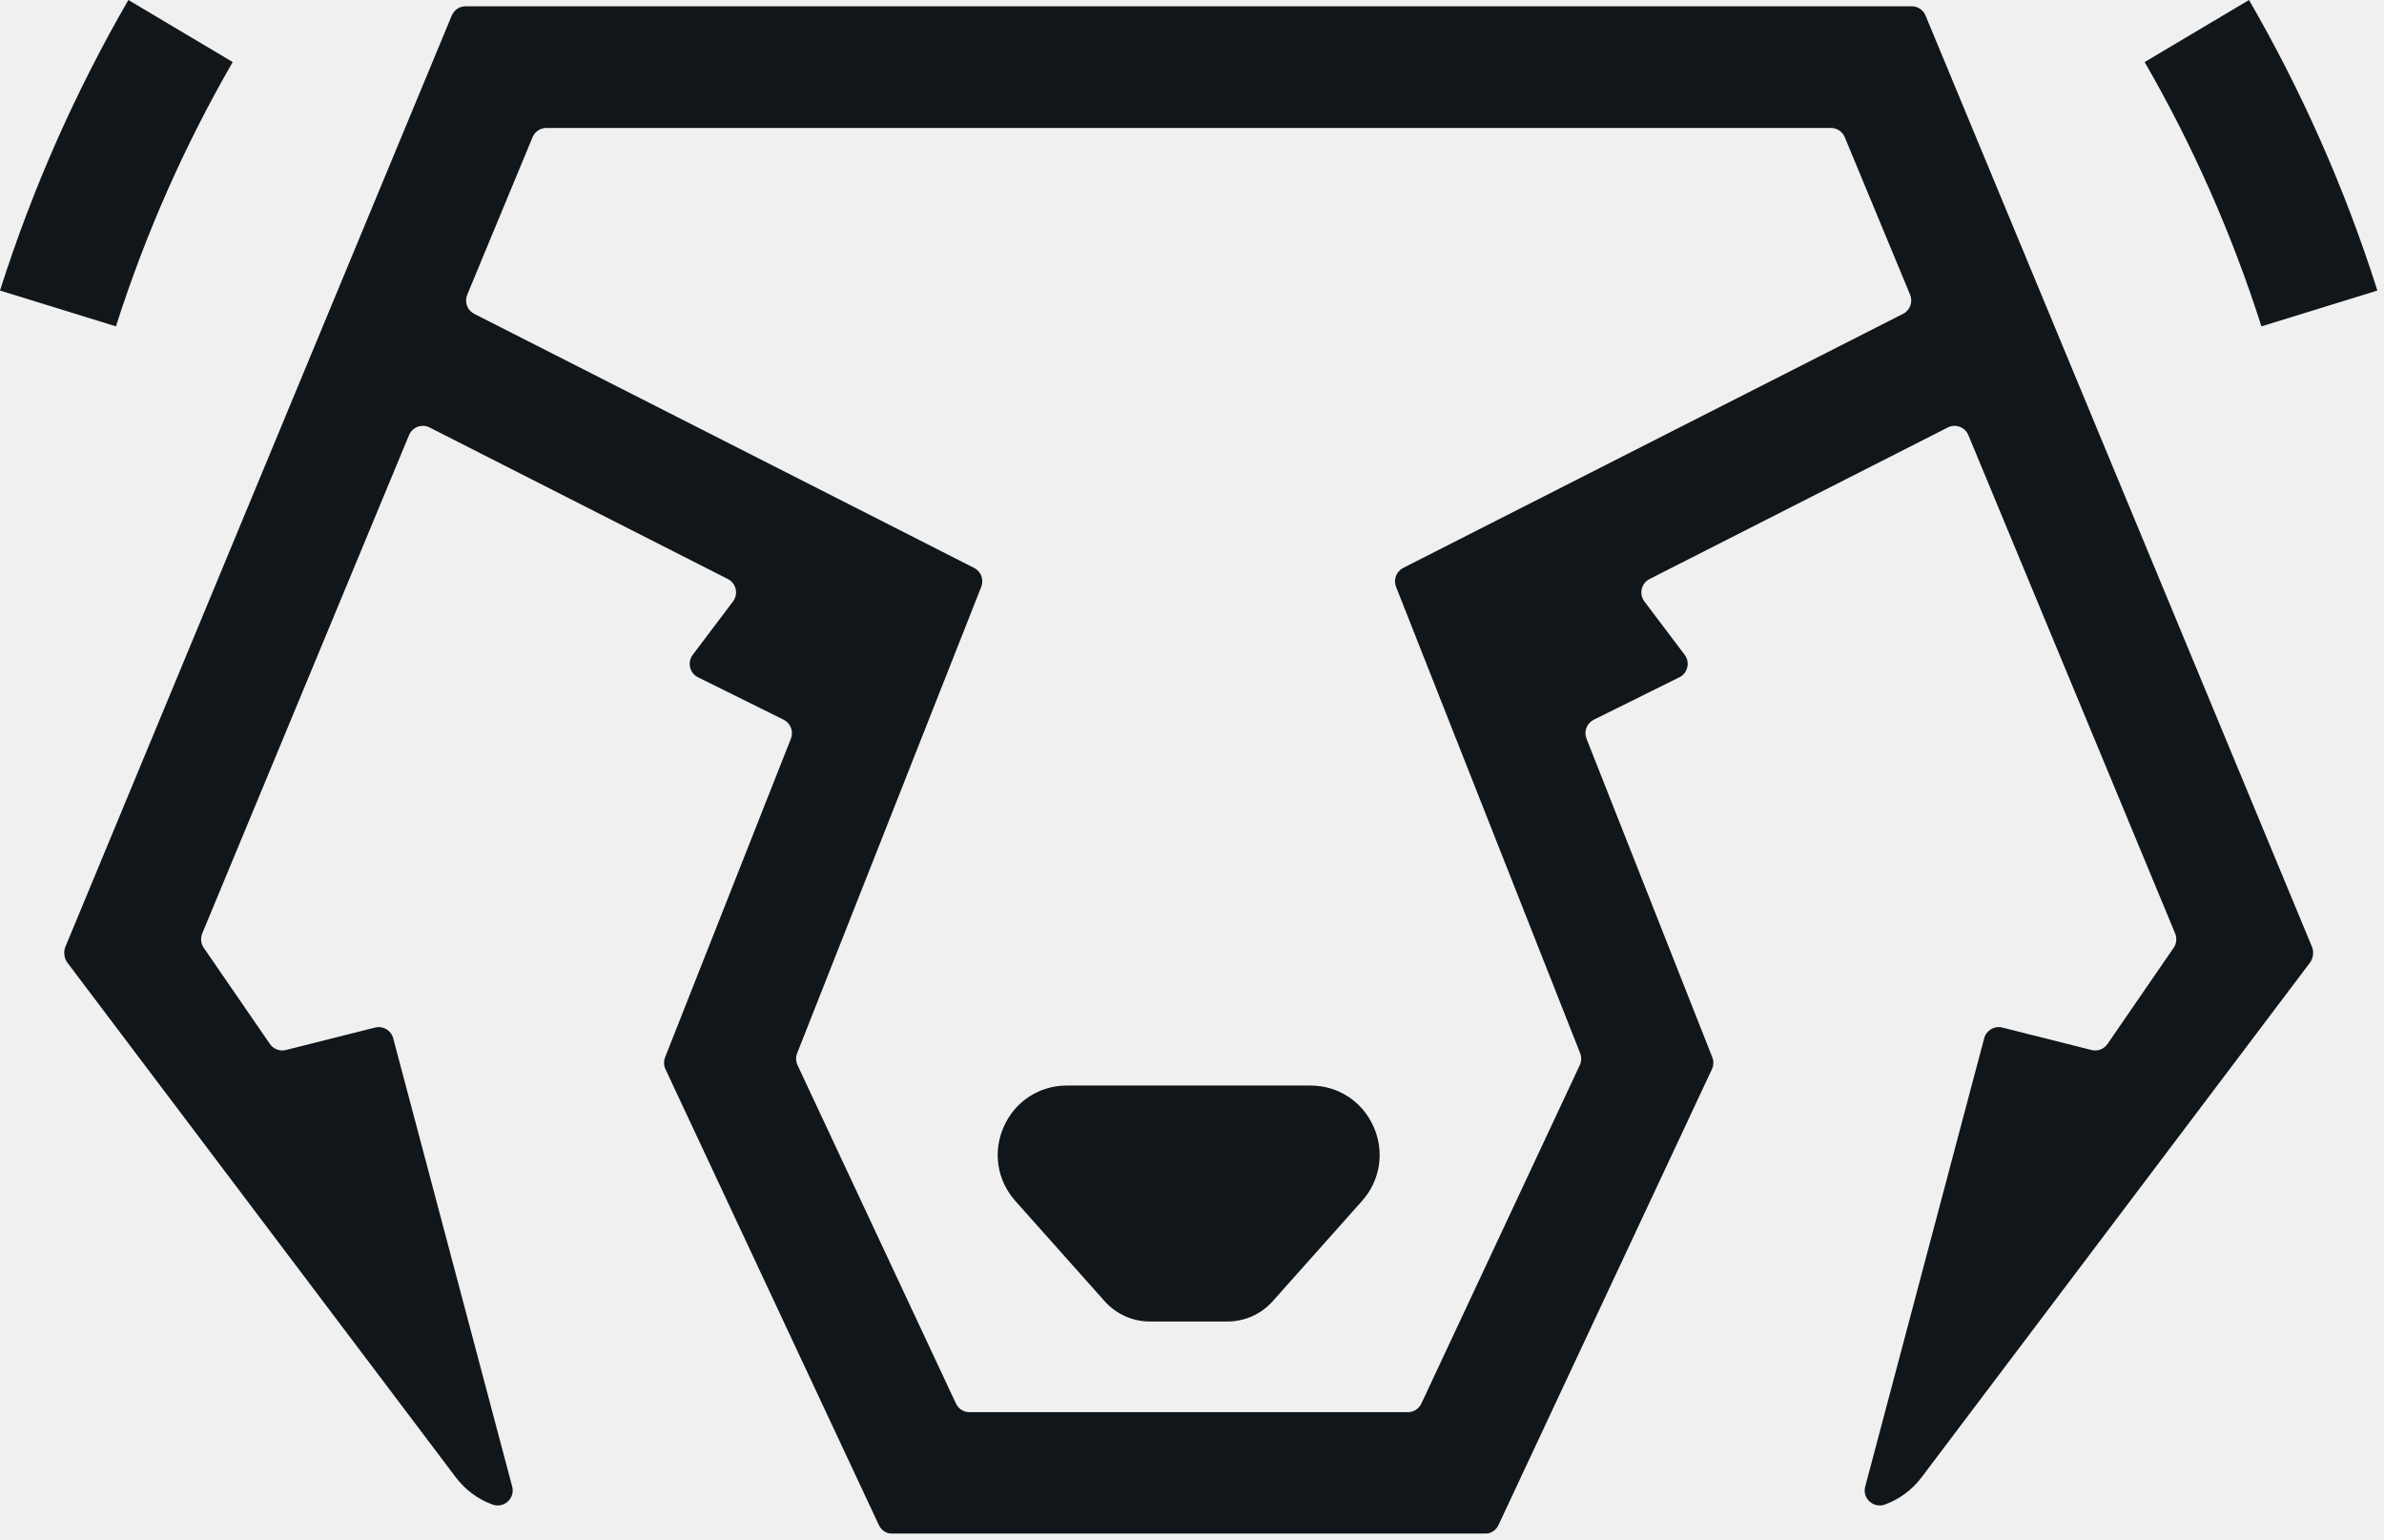
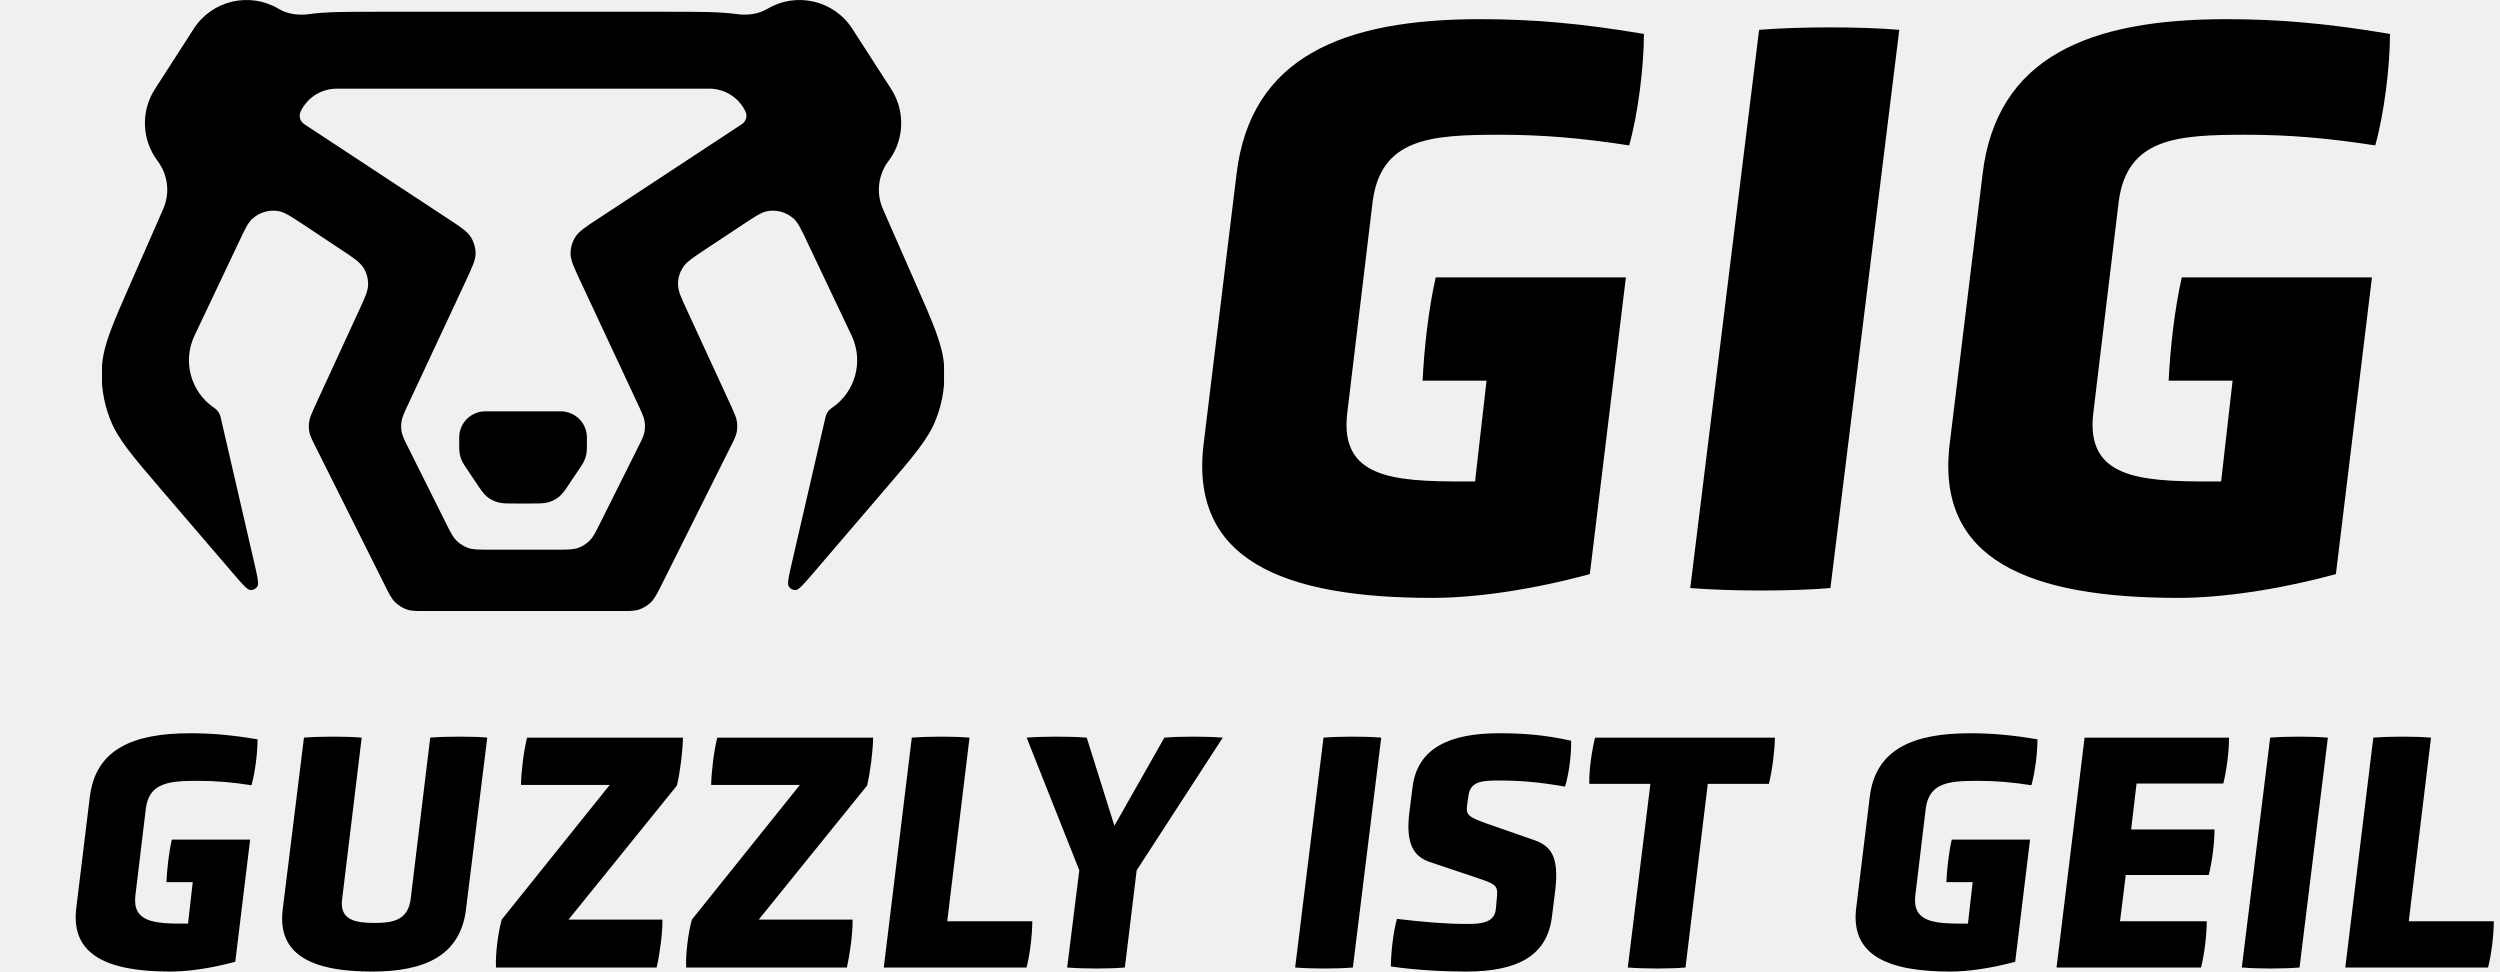
- <svg xmlns="http://www.w3.org/2000/svg" width="322" height="208" viewBox="0 0 322 208" fill="none">
-   <mask id="mask0_1521_2231" style="mask-type:luminance" maskUnits="userSpaceOnUse" x="0" y="0" width="322" height="208">
-     <path d="M321.102 0H0V207.173H321.102V0Z" fill="white" />
-   </mask>
-   <g mask="url(#mask0_1521_2231)">
-     <path d="M22.693 25.564C25.295 19.696 28.233 13.924 31.432 8.382L17.339 0C13.808 6.102 10.577 12.448 7.722 18.889C4.791 25.494 2.198 32.331 0 39.244L15.659 44.083C17.665 37.797 20.027 31.575 22.693 25.564Z" fill="#101619" />
-     <path d="M176.994 146.627H144.109C140.375 146.627 137.113 148.749 135.587 152.162C134.062 155.576 134.659 159.433 137.144 162.223L149.203 175.76C150.751 177.498 152.974 178.496 155.299 178.496H165.804C168.128 178.496 170.352 177.498 171.899 175.76L183.958 162.223C186.444 159.433 187.04 155.579 185.515 152.162C183.989 148.749 180.724 146.627 176.994 146.627Z" fill="#101619" />
-     <path d="M305.446 44.083L321.105 39.244C318.907 32.328 316.314 25.488 313.383 18.889C310.528 12.448 307.297 6.102 303.766 0L289.673 8.382C292.872 13.927 295.81 19.696 298.412 25.564C301.078 31.578 303.44 37.8 305.446 44.083Z" fill="#101619" />
-     <path d="M260.077 2.097C259.765 1.34 259.029 0.85 258.211 0.85H62.885C62.07 0.85 61.334 1.34 61.018 2.097L8.845 127.857C8.545 128.578 8.652 129.424 9.117 130.048L61.542 199.517C62.841 201.243 64.562 202.51 66.51 203.219C68.055 203.783 69.603 202.389 69.179 200.797L53.109 140.238C52.825 139.168 51.736 138.525 50.665 138.794L38.609 141.828C37.792 142.034 36.933 141.707 36.456 141.014L27.517 128.018C27.129 127.451 27.053 126.726 27.315 126.089L55.248 58.77C55.7 57.681 56.979 57.209 58.027 57.741L98.306 78.21C99.43 78.78 99.765 80.234 99.004 81.241L93.565 88.448C92.801 89.461 93.145 90.924 94.282 91.485L105.842 97.213C106.783 97.682 107.213 98.793 106.824 99.775L89.832 142.813C89.627 143.332 89.646 143.914 89.882 144.418L118.712 206.006C119.044 206.718 119.757 207.171 120.541 207.171H200.558C201.341 207.171 202.055 206.718 202.387 206.006L231.226 144.418C231.463 143.911 231.482 143.332 231.276 142.813L214.284 99.775C213.896 98.793 214.325 97.682 215.266 97.213L226.826 91.485C227.963 90.921 228.307 89.461 227.543 88.448L222.104 81.241C221.343 80.234 221.678 78.783 222.802 78.21L263.081 57.741C264.129 57.209 265.409 57.681 265.86 58.77L293.793 126.089C294.055 126.726 293.979 127.451 293.591 128.018L284.653 141.014C284.172 141.711 283.313 142.034 282.499 141.828L270.443 138.794C269.373 138.525 268.283 139.168 267.999 140.238L251.929 200.797C251.506 202.389 253.053 203.783 254.598 203.219C256.547 202.51 258.268 201.24 259.566 199.514L311.982 130.057C312.453 129.424 312.56 128.582 312.26 127.86L260.077 2.097ZM257.039 42.392L189.526 76.709C188.594 77.181 188.177 78.289 188.559 79.261L213.428 142.262C213.634 142.781 213.615 143.363 213.378 143.867L191.98 189.58C191.648 190.293 190.934 190.746 190.151 190.746H130.944C130.161 190.746 129.447 190.293 129.116 189.58L107.718 143.867C107.481 143.36 107.462 142.781 107.667 142.262L132.536 79.261C132.922 78.289 132.501 77.181 131.57 76.709L64.056 42.392C63.112 41.914 62.699 40.787 63.106 39.809L71.933 18.529C72.246 17.772 72.982 17.281 73.8 17.281H247.299C248.114 17.281 248.85 17.772 249.165 18.529L257.993 39.809C258.4 40.787 257.984 41.914 257.042 42.392H257.039Z" fill="#101619" />
+ <svg xmlns="http://www.w3.org/2000/svg" width="2385" height="927" viewBox="0 0 2385 927" fill="none">
+   <g clip-path="url(#clip0_1325_2)">
+     <mask id="mask0_1325_2" style="mask-type:luminance" maskUnits="userSpaceOnUse" x="97" y="0" width="804" height="583">
+       <path d="M97 -4.43404e-06H901V583H97V-4.43404e-06Z" fill="white" />
+     </mask>
+     <g mask="url(#mask0_1325_2)">
+       <path d="M552.612 399.707C547.939 395.026 541.548 392.405 534.93 392.405H463.067C456.448 392.405 450.065 395.026 445.384 399.707C440.703 404.379 438.082 410.769 438.082 417.387V423.997C438.082 427.424 438.082 429.247 438.31 430.843C438.652 434.376 439.678 437.689 441.281 440.88C442.079 442.362 442.991 443.843 444.928 446.7L453.485 459.472C458.5 467.116 461.129 470.877 464.435 473.734C467.398 476.127 470.825 477.95 474.587 479.09C478.69 480.344 483.371 480.344 492.497 480.344H505.499C514.625 480.344 519.306 480.344 523.41 479.09C527.171 477.95 530.598 476.127 533.562 473.734C536.867 470.877 539.489 467.116 544.512 459.472L553.068 446.7C555.006 443.843 555.918 442.362 556.723 440.88C558.319 437.689 559.345 434.376 559.687 430.843C559.915 429.247 559.915 427.424 559.915 423.997V417.387C559.915 410.769 557.286 404.379 552.612 399.707ZM552.612 399.707C547.939 395.026 541.548 392.405 534.93 392.405H463.067C456.448 392.405 450.065 395.026 445.384 399.707C440.703 404.379 438.082 410.769 438.082 417.387V423.997C438.082 427.424 438.082 429.247 438.31 430.843C438.652 434.376 439.678 437.689 441.281 440.88C442.079 442.362 442.991 443.843 444.928 446.7L453.485 459.472C458.5 467.116 461.129 470.877 464.435 473.734C467.398 476.127 470.825 477.95 474.587 479.09C478.69 480.344 483.371 480.344 492.497 480.344H505.499C514.625 480.344 519.306 480.344 523.41 479.09C527.171 477.95 530.598 476.127 533.562 473.734C536.867 470.877 539.489 467.116 544.512 459.472L553.068 446.7C555.006 443.843 555.918 442.362 556.723 440.88C558.319 437.689 559.345 434.376 559.687 430.843C559.915 429.247 559.915 427.424 559.915 423.997V417.387C559.915 410.769 557.286 404.379 552.612 399.707ZM463.067 392.405C456.448 392.405 450.065 395.026 445.384 399.707C440.703 404.379 438.082 410.769 438.082 417.387V423.997C438.082 427.424 438.082 429.247 438.31 430.843C438.652 434.376 439.678 437.689 441.281 440.88C442.079 442.362 442.991 443.843 444.928 446.7L453.485 459.472C458.5 467.116 461.129 470.877 464.435 473.734C467.398 476.127 470.825 477.95 474.587 479.09C478.69 480.344 483.371 480.344 492.497 480.344H505.499C514.625 480.344 519.306 480.344 523.41 479.09C527.171 477.95 530.598 476.127 533.562 473.734C536.867 470.877 539.489 467.116 544.512 459.472L553.068 446.7C555.006 443.843 555.918 442.362 556.723 440.88C558.319 437.689 559.345 434.376 559.687 430.843C559.915 429.247 559.915 427.424 559.915 423.997V417.387C559.915 410.769 557.286 404.379 552.612 399.707C547.939 395.026 541.548 392.405 534.93 392.405H463.067ZM707.751 118.437L570.295 208.883C558.205 216.755 552.27 220.744 548.851 226.108C545.88 230.902 544.284 236.373 544.284 241.965C544.398 248.347 547.483 254.851 553.524 267.851L608.966 386.471C612.499 394 614.209 397.883 614.893 401.758C615.463 405.299 615.463 408.832 614.779 412.251C613.981 416.133 612.157 419.894 608.396 427.31L572.916 498.366C568.236 507.833 565.842 512.506 562.308 515.933C559.231 519.01 555.462 521.289 551.358 522.771C546.678 524.374 541.434 524.374 530.94 524.374H467.056C456.562 524.374 451.312 524.374 446.638 522.771C442.535 521.289 438.766 519.01 435.688 515.933C432.155 512.506 429.753 507.833 425.08 498.366L389.601 427.31C385.84 419.894 384.016 416.133 383.218 412.251C382.534 408.832 382.534 405.185 383.096 401.758C383.788 397.883 385.498 394 389.031 386.471L444.473 267.851C450.521 254.851 453.599 248.347 453.713 241.965C453.713 236.373 452.117 230.902 449.146 226.108C445.726 220.744 439.799 216.755 427.702 208.883L290.246 118.437C286.256 115.816 284.774 110.68 286.826 106.349C293.209 92.999 306.56 84.566 321.386 84.566H676.611C691.436 84.566 704.787 92.999 711.171 106.349C713.23 110.68 711.74 115.816 707.751 118.437ZM900.649 348.382C899.045 328.422 890.383 308.911 873.156 269.675L842.358 199.53C835.625 184.365 837.677 166.684 847.715 153.456C850.906 149.232 853.536 144.559 855.473 139.765C862.548 121.97 860.838 101.555 850.23 85.021L813.155 27.535C795.701 0.274 759.765 -8.054 732.045 8.487C731.475 8.829 731.019 9.057 730.449 9.285C722.007 13.844 712.082 14.763 702.5 13.388C686.877 11.222 667.029 11.222 637.028 11.222H360.968C330.968 11.222 311.12 11.222 295.496 13.388C285.344 14.877 274.729 13.73 265.944 8.487C238.231 -8.054 202.296 0.274 184.841 27.421L147.774 85.021C134.195 106.121 135.221 133.382 150.282 153.456C160.32 166.684 162.372 184.365 155.639 199.53L124.841 269.675C107.614 308.911 98.951 328.422 97.356 348.382C95.98 365.941 98.602 383.622 105.106 400.048C112.295 418.641 126.208 434.832 154.043 467.344L222.144 546.727C231.271 557.334 235.838 562.691 238.915 562.919C241.537 563.04 244.044 561.786 245.534 559.499C247.13 556.878 245.648 550.146 242.449 536.462L210.397 397.655C209.599 394.342 207.547 391.265 204.69 389.328C181.992 374.269 173.892 344.842 185.533 320.209L227.737 231.244C233.55 218.92 236.408 212.766 240.511 208.883C247.585 202.387 257.282 199.644 266.636 201.589C272.107 202.843 277.814 206.604 289.22 214.134L325.497 238.196C337.359 246.068 343.4 250.057 346.713 255.421C349.676 260.101 351.272 265.572 351.166 271.164C351.166 277.546 348.195 284.05 342.154 296.936L300.854 386.585C297.434 394.114 295.724 397.883 295.04 401.758C294.463 405.299 294.463 408.832 295.154 412.251C295.952 416.133 297.776 419.78 301.538 427.196L366.447 556.992C371.128 566.459 373.522 571.14 377.055 574.559C380.14 577.636 383.902 579.923 388.005 581.404C392.572 583 397.929 583 408.423 583H589.573C600.067 583 605.432 583 609.991 581.404C614.095 579.923 617.864 577.636 620.941 574.559C624.475 571.14 626.876 566.459 631.549 557.106L696.459 427.196C700.221 419.78 702.044 416.133 702.842 412.251C703.412 408.832 703.526 405.299 702.956 401.758C702.272 397.883 700.563 394.114 697.143 386.585L655.851 296.936C649.802 284.05 646.838 277.546 646.838 271.164C646.724 265.572 648.32 260.215 651.284 255.421C654.589 250.057 660.638 246.068 672.5 238.196L708.777 214.134C720.183 206.604 725.89 202.843 731.361 201.589C740.715 199.644 750.411 202.387 757.486 208.883C761.475 212.766 764.446 218.92 770.259 231.244L812.471 320.209C824.105 344.842 816.005 374.269 793.299 389.328C790.45 391.265 788.398 394.342 787.6 397.655L755.548 536.462C752.349 550.146 750.867 556.878 752.47 559.499C753.945 561.786 756.46 563.04 759.081 562.919C762.159 562.691 766.726 557.334 775.852 546.727L843.839 467.344C871.788 434.832 885.702 418.641 892.89 400.048C899.387 383.622 902.017 365.941 900.649 348.382ZM552.612 399.707C547.939 395.026 541.548 392.405 534.93 392.405H463.067C456.448 392.405 450.065 395.026 445.384 399.707C440.703 404.379 438.082 410.769 438.082 417.387V423.997C438.082 427.424 438.082 429.247 438.31 430.843C438.652 434.376 439.678 437.689 441.281 440.88C442.079 442.362 442.991 443.843 444.928 446.7L453.485 459.472C458.5 467.116 461.129 470.877 464.435 473.734C467.398 476.127 470.825 477.95 474.587 479.09C478.69 480.344 483.371 480.344 492.497 480.344H505.499C514.625 480.344 519.306 480.344 523.41 479.09C527.171 477.95 530.598 476.127 533.562 473.734C536.867 470.877 539.489 467.116 544.512 459.472L553.068 446.7C555.006 443.843 555.918 442.362 556.723 440.88C558.319 437.689 559.345 434.376 559.687 430.843C559.915 429.247 559.915 427.424 559.915 423.997V417.387C559.915 410.769 557.286 404.379 552.612 399.707ZM552.612 399.707C547.939 395.026 541.548 392.405 534.93 392.405H463.067C456.448 392.405 450.065 395.026 445.384 399.707C440.703 404.379 438.082 410.769 438.082 417.387V423.997C438.082 427.424 438.082 429.247 438.31 430.843C438.652 434.376 439.678 437.689 441.281 440.88C442.079 442.362 442.991 443.843 444.928 446.7L453.485 459.472C458.5 467.116 461.129 470.877 464.435 473.734C467.398 476.127 470.825 477.95 474.587 479.09C478.69 480.344 483.371 480.344 492.497 480.344H505.499C514.625 480.344 519.306 480.344 523.41 479.09C527.171 477.95 530.598 476.127 533.562 473.734C536.867 470.877 539.489 467.116 544.512 459.472L553.068 446.7C555.006 443.843 555.918 442.362 556.723 440.88C558.319 437.689 559.345 434.376 559.687 430.843C559.915 429.247 559.915 427.424 559.915 423.997V417.387C559.915 410.769 557.286 404.379 552.612 399.707ZM552.612 399.707C547.939 395.026 541.548 392.405 534.93 392.405H463.067C456.448 392.405 450.065 395.026 445.384 399.707C440.703 404.379 438.082 410.769 438.082 417.387V423.997C438.082 427.424 438.082 429.247 438.31 430.843C438.652 434.376 439.678 437.689 441.281 440.88C442.079 442.362 442.991 443.843 444.928 446.7L453.485 459.472C458.5 467.116 461.129 470.877 464.435 473.734C467.398 476.127 470.825 477.95 474.587 479.09C478.69 480.344 483.371 480.344 492.497 480.344H505.499C514.625 480.344 519.306 480.344 523.41 479.09C527.171 477.95 530.598 476.127 533.562 473.734C536.867 470.877 539.489 467.116 544.512 459.472L553.068 446.7C555.006 443.843 555.918 442.362 556.723 440.88C558.319 437.689 559.345 434.376 559.687 430.843C559.915 429.247 559.915 427.424 559.915 423.997V417.387C559.915 410.769 557.286 404.379 552.612 399.707ZM552.612 399.707C547.939 395.026 541.548 392.405 534.93 392.405H463.067C456.448 392.405 450.065 395.026 445.384 399.707C440.703 404.379 438.082 410.769 438.082 417.387V423.997C438.082 427.424 438.082 429.247 438.31 430.843C438.652 434.376 439.678 437.689 441.281 440.88C442.079 442.362 442.991 443.843 444.928 446.7L453.485 459.472C458.5 467.116 461.129 470.877 464.435 473.734C467.398 476.127 470.825 477.95 474.587 479.09C478.69 480.344 483.371 480.344 492.497 480.344H505.499C514.625 480.344 519.306 480.344 523.41 479.09C527.171 477.95 530.598 476.127 533.562 473.734C536.867 470.877 539.489 467.116 544.512 459.472L553.068 446.7C555.006 443.843 555.918 442.362 556.723 440.88C558.319 437.689 559.345 434.376 559.687 430.843C559.915 429.247 559.915 427.424 559.915 423.997V417.387C559.915 410.769 557.286 404.379 552.612 399.707Z" fill="black" />
+     </g>
  </g>
+   <path d="M179.376 881.14L183.884 841.534H158.768C159.412 828.654 161.022 813.842 163.92 800.962H238.624L224.456 917.526C200.628 923.966 178.732 926.864 162.632 926.864C104.028 926.864 66.998 912.052 72.794 866.006L85.674 760.39C91.148 714.344 127.534 699.532 181.308 699.532C201.916 699.532 220.914 701.142 245.708 705.328C245.708 717.886 243.454 736.562 239.912 749.12C221.236 746.222 206.102 744.934 189.036 744.934C161.988 744.934 142.346 746.222 139.126 771.338L129.144 854.414C126.246 879.53 146.854 881.14 174.546 881.14H179.376ZM391.74 857.956L410.416 703.718C423.94 702.43 454.53 702.43 464.834 703.718L444.548 867.616C439.074 911.73 405.264 926.864 355.032 926.864C299.004 926.864 264.228 911.73 269.702 867.616L289.988 703.718C303.834 702.43 331.526 702.43 345.05 703.718L326.374 857.956C323.798 877.92 339.254 880.496 357.608 880.496C374.674 880.496 389.164 877.92 391.74 857.956ZM626.438 923H473.166C472.522 910.442 475.098 889.834 478.64 877.276L581.68 748.798H496.994C497.316 735.596 499.57 716.92 502.79 703.718H651.554C651.232 716.92 648.978 735.918 645.758 749.442L542.396 877.276H631.912C632.234 889.834 629.336 910.442 626.438 923ZM807.877 923H654.605C653.961 910.442 656.537 889.834 660.079 877.276L763.119 748.798H678.433C678.755 735.596 681.009 716.92 684.229 703.718H832.993C832.671 716.92 830.417 735.918 827.197 749.442L723.835 877.276H813.351C813.673 889.834 810.775 910.442 807.877 923ZM979.335 923H843.129L869.855 703.718C886.921 702.43 909.783 702.43 924.917 703.718L903.665 878.886H984.809C984.809 891.766 982.555 910.442 979.335 923ZM1018.06 923L1029.65 830.264L979.423 703.718C995.201 702.43 1020.96 702.43 1036.74 703.718L1063.14 787.76L1110.8 703.718C1126.25 702.43 1151.05 702.43 1166.5 703.718L1084.39 830.264L1073.12 923C1057.99 924.288 1033.84 924.288 1018.06 923ZM1235.57 923L1262.61 703.718C1278.71 702.43 1302.54 702.43 1317.68 703.718L1290.63 923C1275.49 924.288 1251.67 924.288 1235.57 923ZM1483.71 849.262L1480.49 875.022C1475.66 912.696 1446.36 926.864 1398.7 926.864C1378.1 926.864 1351.37 925.576 1326.9 922.034C1326.9 909.476 1329.15 889.19 1332.69 876.632C1359.74 879.852 1381.32 881.462 1399.67 881.462C1414.16 881.462 1425.75 879.852 1427.04 867.294L1428.01 856.346C1429.29 844.432 1427.04 843.466 1407.72 837.026L1364.57 822.536C1350.08 817.706 1340.42 807.08 1344.61 774.558L1347.51 751.374C1352.01 713.056 1383.89 699.532 1429.94 699.532C1452.48 699.532 1472.12 700.82 1498.85 706.616C1499.17 718.852 1496.91 738.172 1493.05 750.408C1466.97 745.9 1449.58 744.612 1429.62 744.612C1413.52 744.612 1402.89 745.578 1400.96 758.78L1399.67 767.796C1398.06 778.1 1401.6 779.71 1420.6 786.472L1464.07 801.606C1479.2 807.08 1487.58 816.74 1483.71 849.262ZM1552.9 923L1574.48 747.832H1516.19C1515.87 734.952 1518.45 716.92 1521.67 703.718H1693.29C1692.97 716.92 1690.72 734.952 1687.5 747.832H1629.22L1607.96 923C1592.83 924.288 1569 924.288 1552.9 923ZM1877.42 881.14L1881.93 841.534H1856.81C1857.46 828.654 1859.07 813.842 1861.97 800.962H1936.67L1922.5 917.526C1898.67 923.966 1876.78 926.864 1860.68 926.864C1802.07 926.864 1765.04 912.052 1770.84 866.006L1783.72 760.39C1789.19 714.344 1825.58 699.532 1879.35 699.532C1899.96 699.532 1918.96 701.142 1943.75 705.328C1943.75 717.886 1941.5 736.562 1937.96 749.12C1919.28 746.222 1904.15 744.934 1887.08 744.934C1860.03 744.934 1840.39 746.222 1837.17 771.338L1827.19 854.414C1824.29 879.53 1844.9 881.14 1872.59 881.14H1877.42ZM2099.77 923H1961.95L1988.68 703.718H2126.49C2126.49 716.92 2124.24 734.63 2121.02 747.51H2038.27L2033.11 791.302H2112.65C2112.65 803.86 2110.39 821.892 2107.17 834.772H2027.96L2022.49 878.886H2105.24C2105.24 891.766 2102.99 910.442 2099.77 923ZM2138.68 923L2165.72 703.718C2181.82 702.43 2205.65 702.43 2220.79 703.718L2193.74 923C2178.6 924.288 2154.78 924.288 2138.68 923ZM2373.62 923H2237.41L2264.14 703.718C2281.21 702.43 2304.07 702.43 2319.2 703.718L2297.95 878.886H2379.09C2379.09 891.766 2376.84 910.442 2373.62 923Z" fill="black" />
+   <path d="M1407.21 459.34L1418.16 363.154H1357.16C1358.73 331.874 1362.64 295.902 1369.67 264.622H1551.1L1516.69 547.706C1458.82 563.346 1405.65 570.384 1366.55 570.384C1224.22 570.384 1134.29 534.412 1148.37 422.586L1179.65 166.09C1192.94 54.264 1281.31 18.292 1411.9 18.292C1461.95 18.292 1508.09 22.202 1568.3 32.368C1568.3 62.866 1562.83 108.222 1554.23 138.72C1508.87 131.682 1472.12 128.554 1430.67 128.554C1364.98 128.554 1317.28 131.682 1309.46 192.678L1285.22 394.434C1278.18 455.43 1328.23 459.34 1395.48 459.34H1407.21ZM1612.5 561L1678.19 28.458C1717.29 25.33 1775.15 25.33 1811.91 28.458L1746.22 561C1709.47 564.128 1651.6 564.128 1612.5 561ZM2118.95 459.34L2129.9 363.154H2068.9C2070.47 331.874 2074.38 295.902 2081.42 264.622H2262.84L2228.43 547.706C2170.56 563.346 2117.39 570.384 2078.29 570.384C1935.96 570.384 1846.03 534.412 1860.11 422.586L1891.39 166.09C1904.68 54.264 1993.05 18.292 2123.64 18.292C2173.69 18.292 2219.83 22.202 2280.04 32.368C2280.04 62.866 2274.57 108.222 2265.97 138.72C2220.61 131.682 2183.86 128.554 2142.41 128.554C2076.72 128.554 2029.02 131.682 2021.2 192.678L1996.96 394.434C1989.92 455.43 2039.97 459.34 2107.22 459.34H2118.95Z" fill="black" />
+   <defs>
+     <clipPath id="clip0_1325_2">
+       <rect width="804" height="583" fill="white" transform="translate(97)" />
+     </clipPath>
+   </defs>
</svg>
